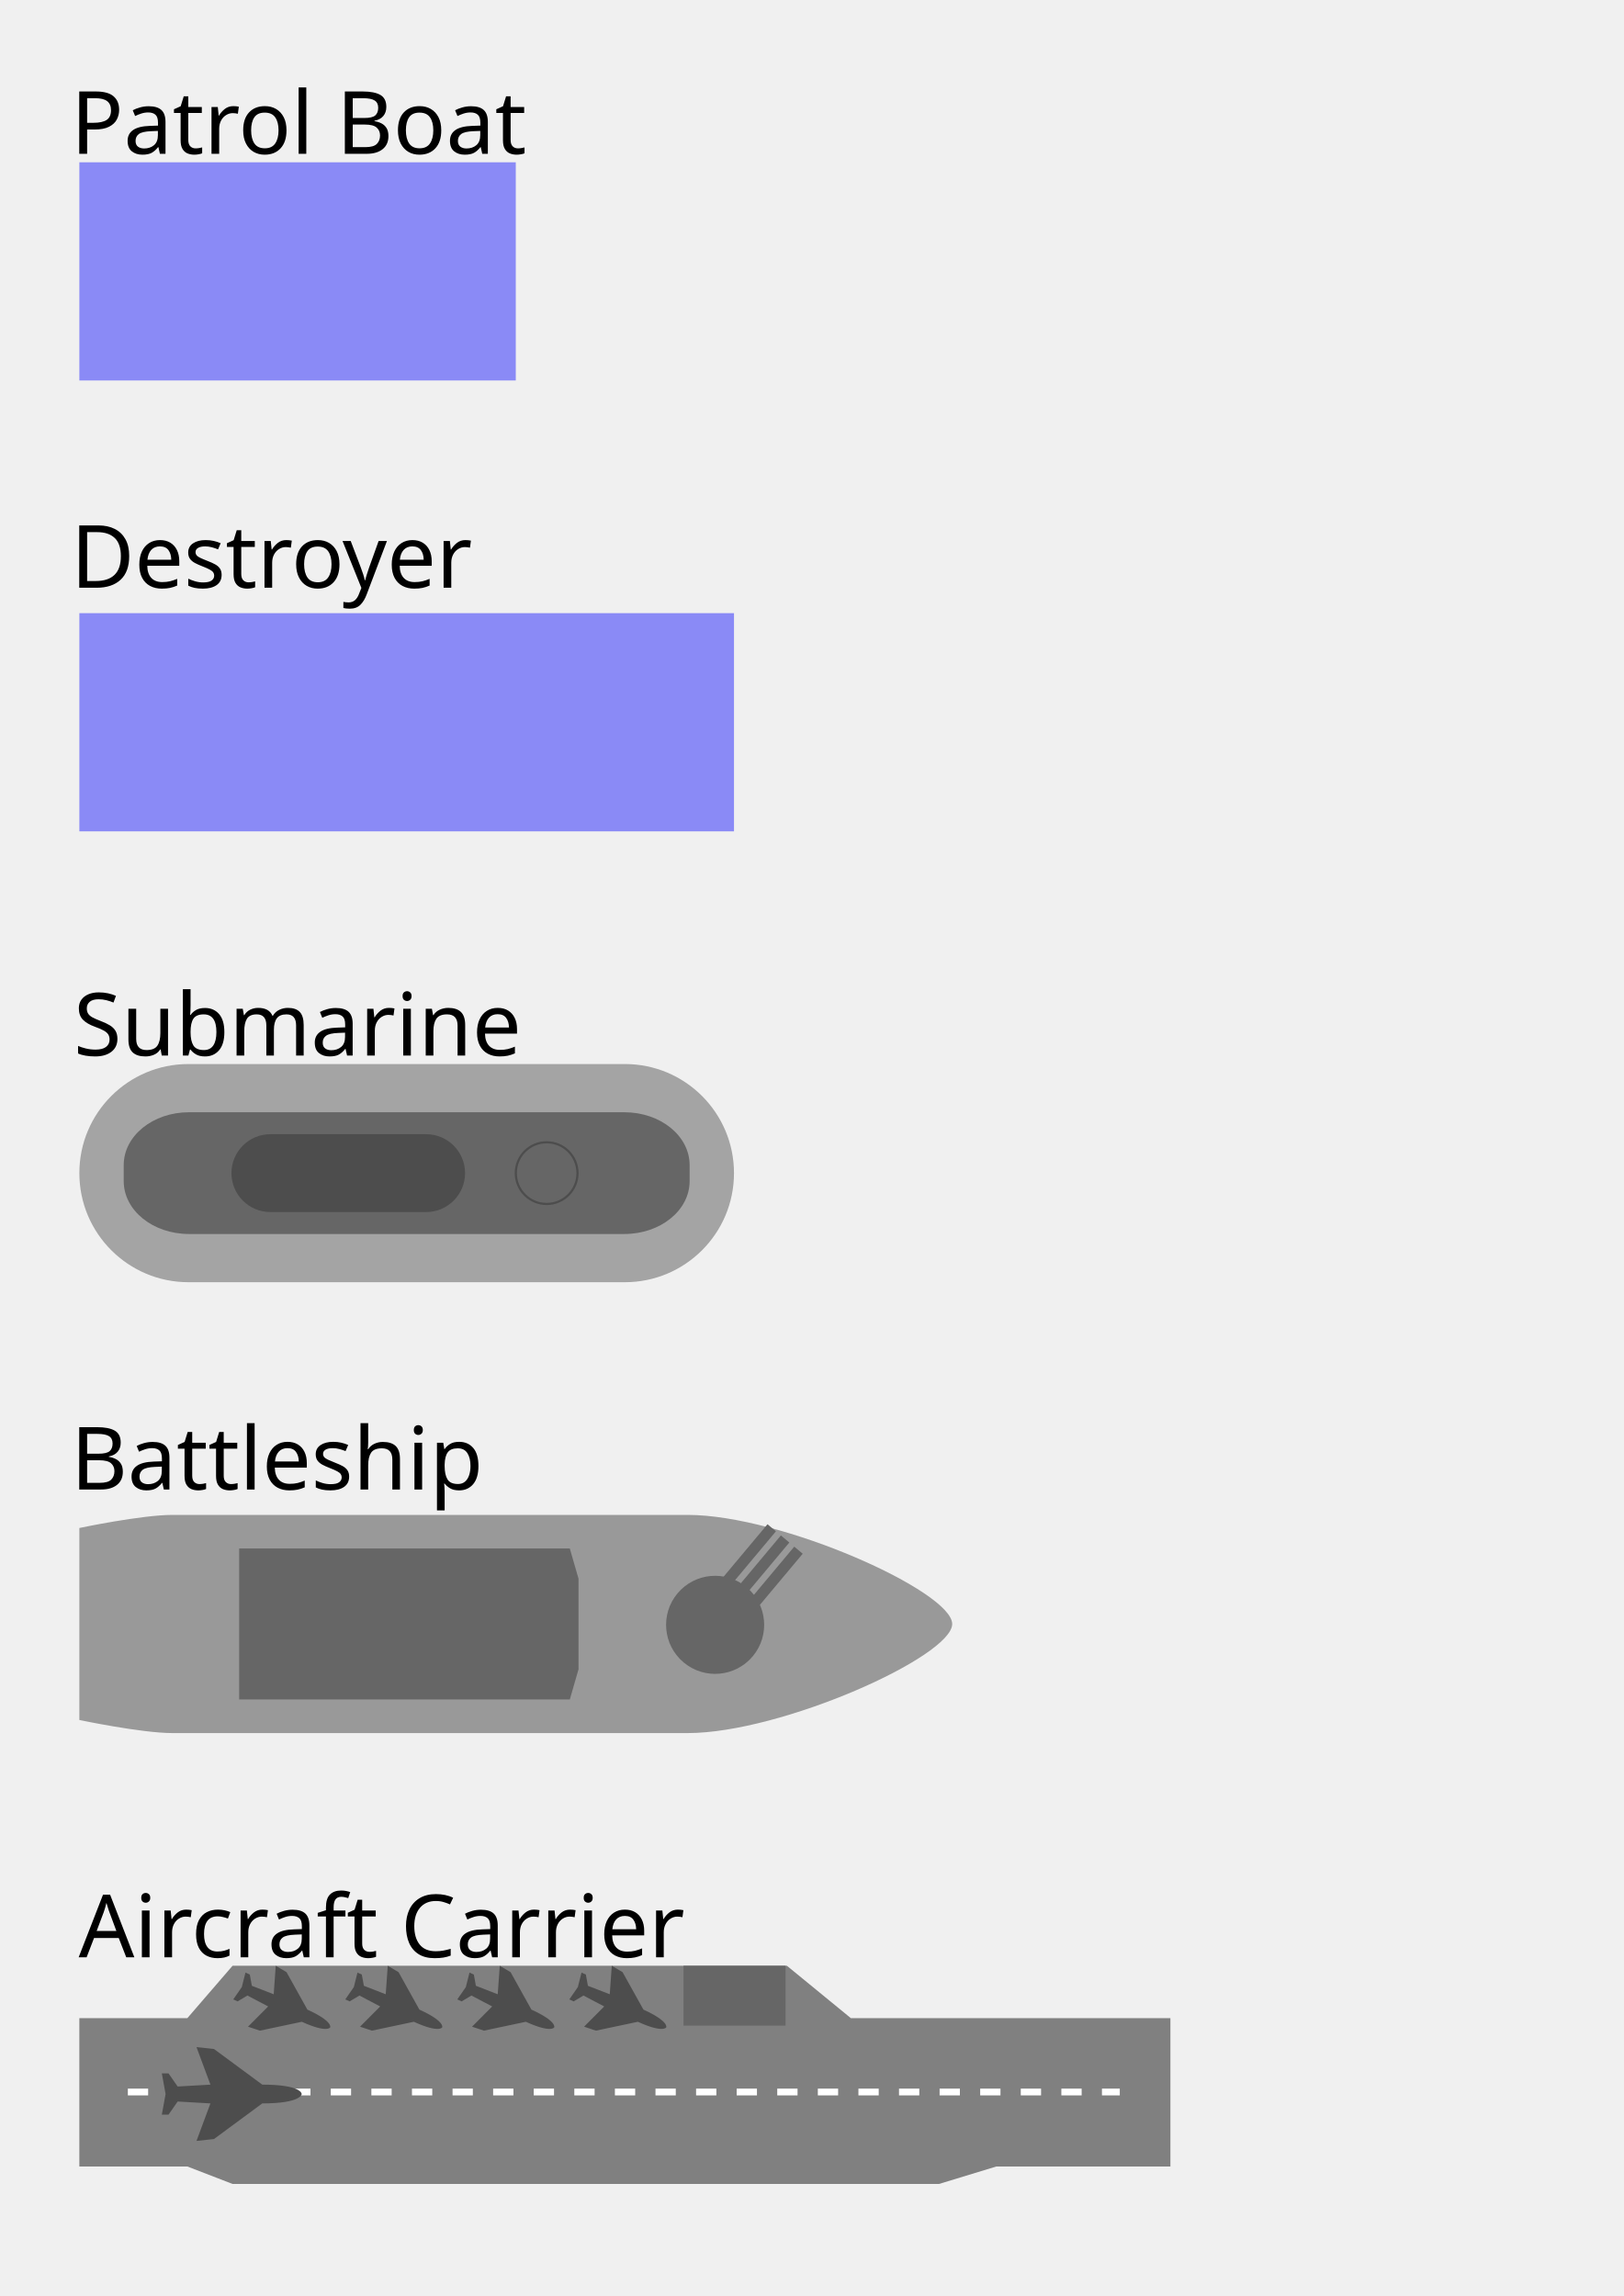
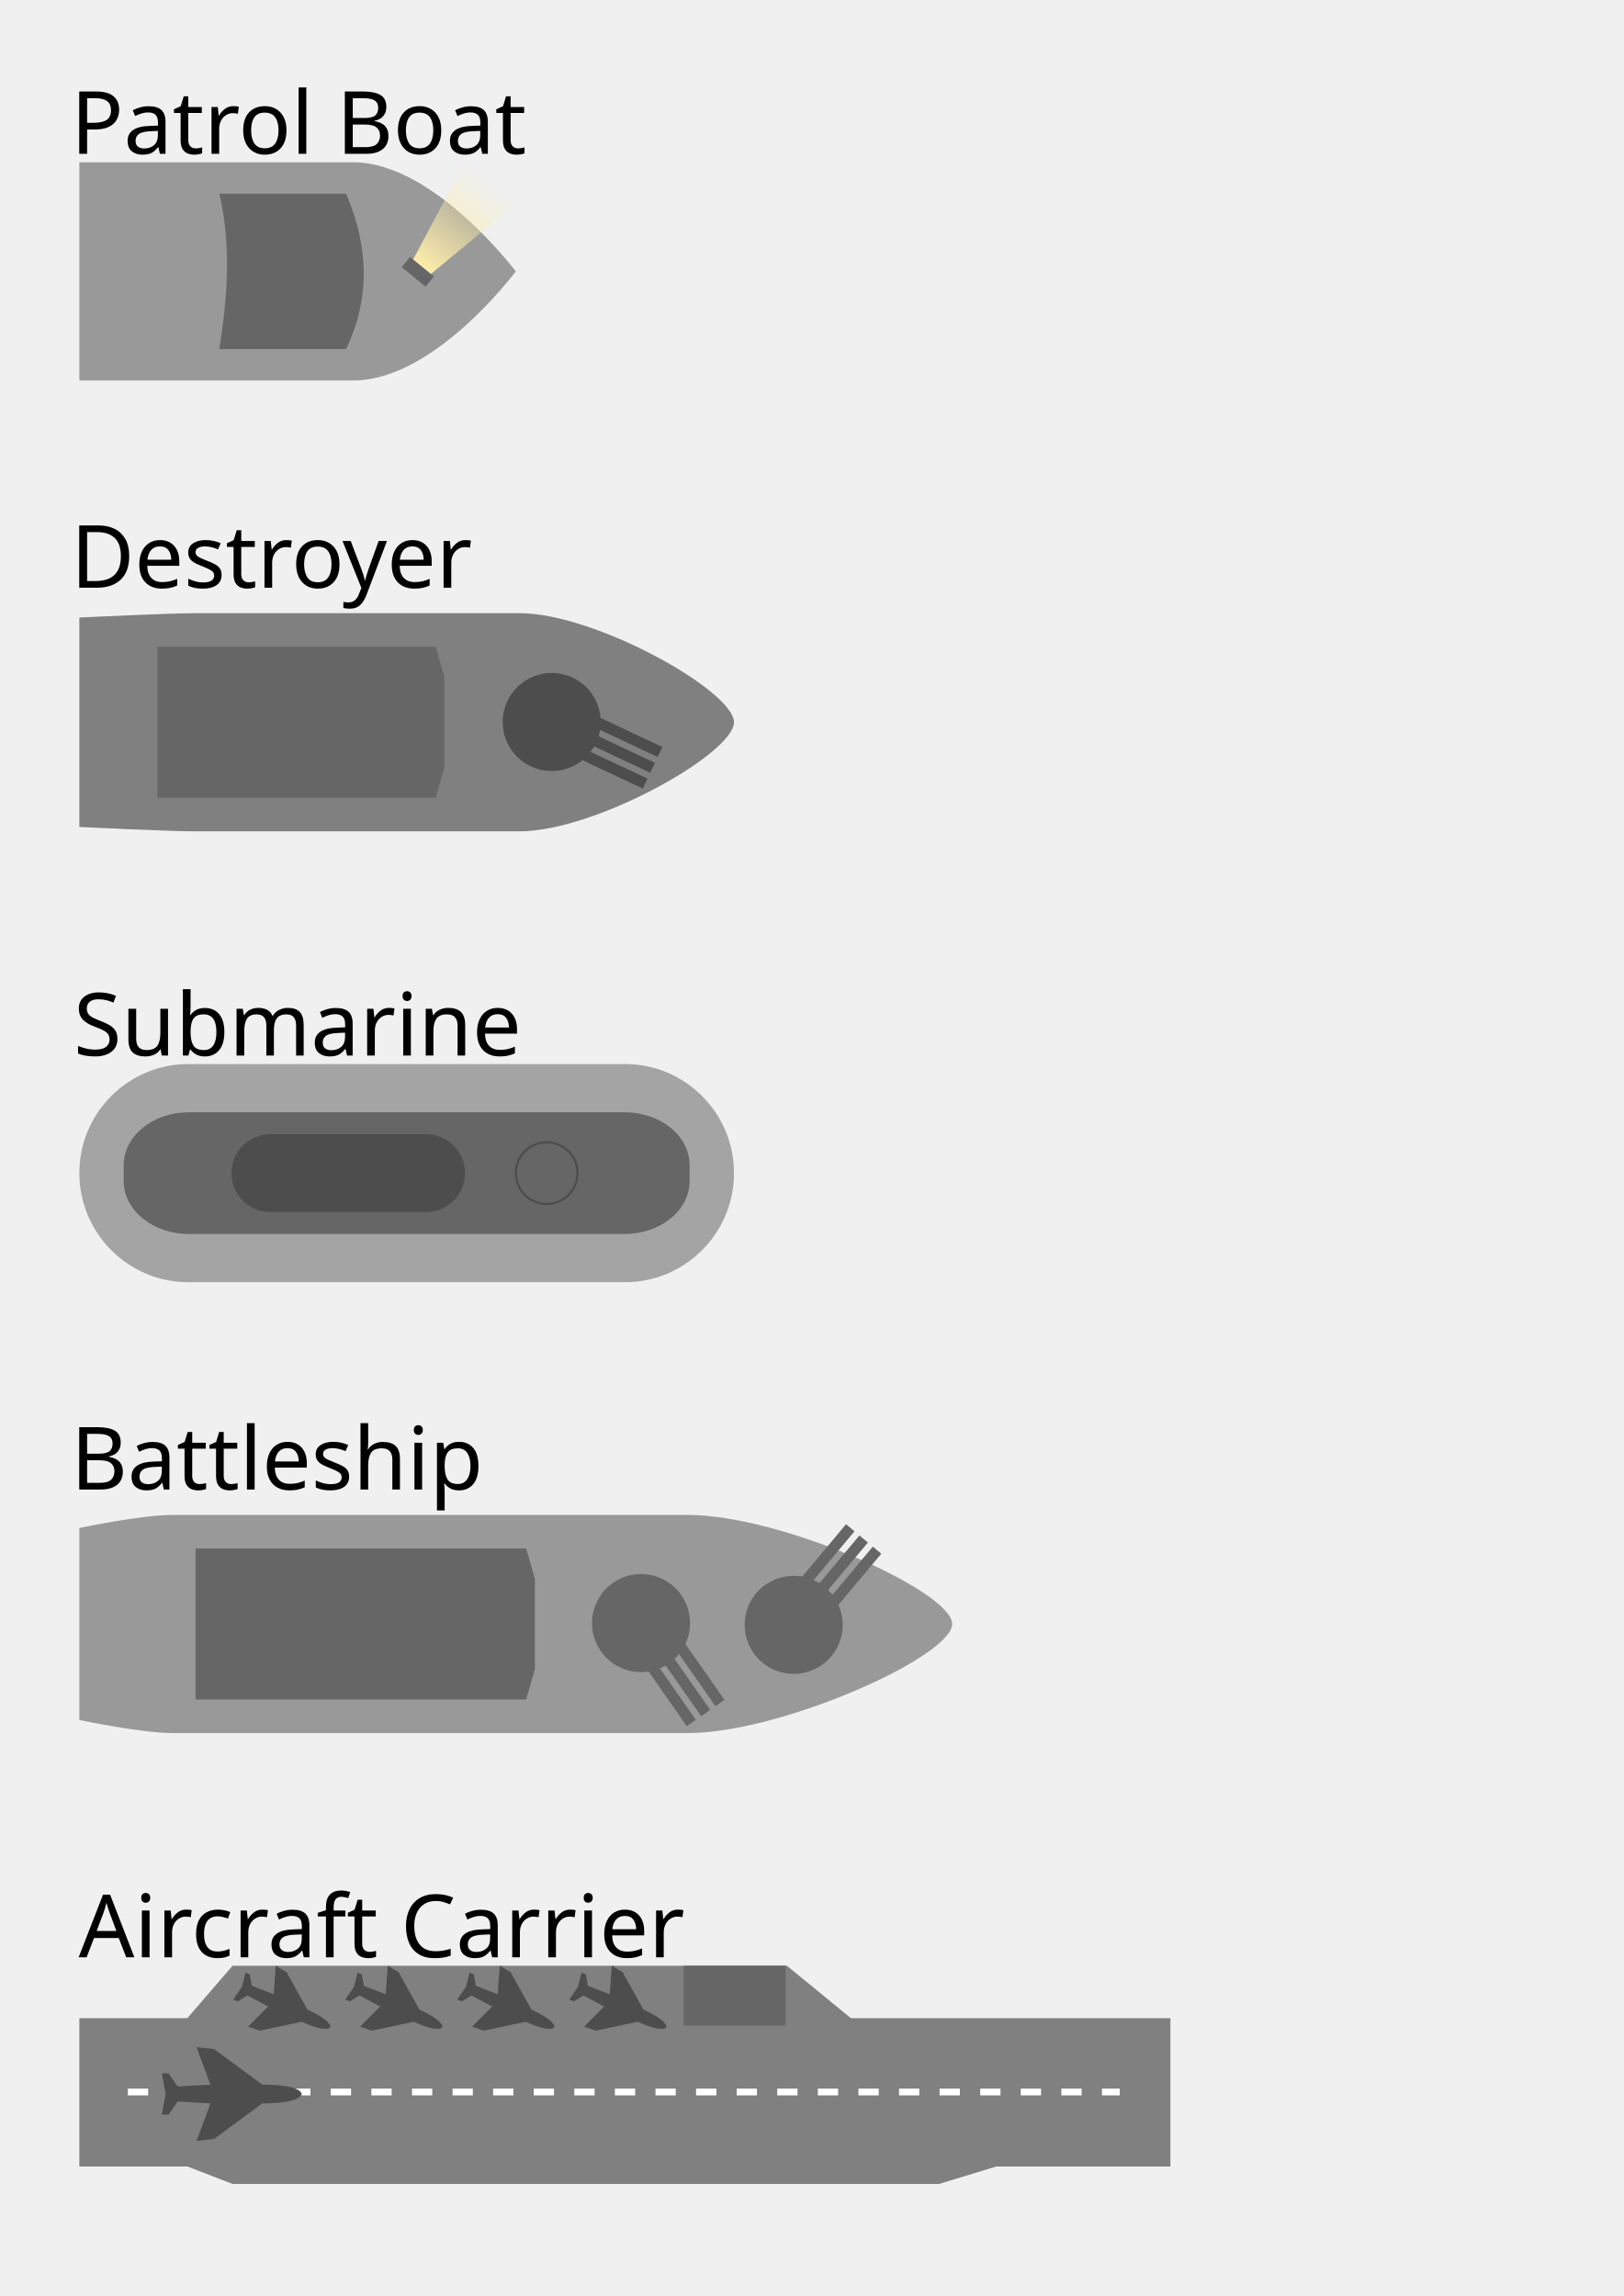
- <svg xmlns="http://www.w3.org/2000/svg" width="744.094" height="1052.362" id="svg2" version="1.1">
-   <defs id="defs4" />
+ <svg xmlns="http://www.w3.org/2000/svg" xmlns:xlink="http://www.w3.org/1999/xlink" width="744.094" height="1052.362" id="svg2" version="1.1">
+   <defs id="defs4">
+     <linearGradient id="linearGradient3916">
+       <stop style="stop-color:#ffeeaa;stop-opacity:1;" offset="0" id="stop3918" />
+       <stop style="stop-color:#ffeeaa;stop-opacity:0;" offset="1" id="stop3920" />
+     </linearGradient>
+     <linearGradient xlink:href="#linearGradient3916" id="linearGradient3928" gradientUnits="userSpaceOnUse" x1="193.444" y1="126.557" x2="243.952" y2="126.557" />
+   </defs>
  <g id="layer1">
-     <rect style="opacity:0.422;fill:#0000ff;fill-opacity:1;stroke:none" id="rect2985" width="200" height="100" x="36.365" y="74.387" ry="0" />
-     <rect ry="0" y="281.041" x="36.365" height="100" width="300" id="rect2987" style="opacity:0.422;fill:#0000ff;fill-opacity:1;stroke:none" />
    <text xml:space="preserve" style="font-size:40px;font-style:normal;font-weight:normal;line-height:125%;letter-spacing:0px;word-spacing:0px;fill:#000000;fill-opacity:1;stroke:none;font-family:Sans" x="32.44" y="70.494" id="text2995">
      <tspan id="tspan2997" x="32.44" y="70.494">Patrol Boat</tspan>
    </text>
    <text xml:space="preserve" style="font-size:40px;font-style:normal;font-weight:normal;line-height:125%;letter-spacing:0px;word-spacing:0px;fill:#000000;fill-opacity:1;stroke:none;font-family:Sans" x="32.44" y="269.394" id="text2999">
      <tspan id="tspan3001" x="32.44" y="269.394">Destroyer</tspan>
    </text>
    <text xml:space="preserve" style="font-size:40px;font-style:normal;font-weight:normal;line-height:125%;letter-spacing:0px;word-spacing:0px;fill:#000000;fill-opacity:1;stroke:none;font-family:Sans" x="33.729" y="483.802" id="text3003">
      <tspan id="tspan3005" x="33.729" y="483.802">Submarine</tspan>
    </text>
    <text xml:space="preserve" style="font-size:40px;font-style:normal;font-weight:normal;line-height:125%;letter-spacing:0px;word-spacing:0px;fill:#000000;fill-opacity:1;stroke:none;font-family:Sans" x="32.44" y="682.702" id="text3007">
      <tspan id="tspan3009" x="32.44" y="682.702">Battleship</tspan>
    </text>
    <text xml:space="preserve" style="font-size:40px;font-style:normal;font-weight:normal;line-height:125%;letter-spacing:0px;word-spacing:0px;fill:#000000;fill-opacity:1;stroke:none;font-family:Sans" x="36.053" y="897.11" id="text3011">
      <tspan id="tspan3013" x="36.053" y="897.11">Aircraft Carrier</tspan>
    </text>
    <g id="g3884">
      <g transform="translate(0,-4.1015624e-6)" id="g3810">
        <path style="fill:#808080;fill-opacity:1;stroke:none" d="m 36.365,925.003 49.497,0 20.708,-24 254.053,0 29.294,24 146.447,0 0,68 -79.777,0 -26.264,8 -323.754,0 -20.708,-8 -49.497,0 z" id="rect3034" />
        <path style="fill:#ffffff;stroke:#ffffff;stroke-width:3.1;stroke-linecap:butt;stroke-linejoin:miter;stroke-miterlimit:4;stroke-opacity:1;stroke-dasharray:9.3, 9.3;stroke-dashoffset:0" d="m 58.589,958.862 454.569,0" id="path3037" />
      </g>
      <path id="rect3807" d="m 120.198,964.084 -22.136,16.336 -8.016,0.86 6.392,-17.196 -15.023,-0.86 -4.192,6.019 -3.063,0 1.72,-9.458 -1.72,-9.458 3.063,0 4.192,6.019 15.023,-0.86 -6.392,-17.196 8.016,0.86 22.136,16.336 c 18.231,0 18.059,4.299 18.059,4.299 0,0 -0.048,4.299 -18.059,4.299 z" style="fill:#4d4d4d;fill-opacity:1;stroke:none" />
      <g transform="translate(28.57143,78.10164)" id="g3824">
        <path id="path3814" d="m 109.748,848.571 -19.203,4.066 -5.46,-1.812 9.234,-9.279 -9.501,-5 -4.501,2.67 -1.989,-0.906 3.912,-5.635 1.679,-6.652 1.989,0.906 0.943,5.149 10.009,3.884 0.933,-13.059 4.951,2.929 9.545,17.156 c 11.838,5.391 10.456,8.132 10.456,8.132 0,0 -1.302,2.778 -12.997,-2.547 z" style="fill:#4d4d4d;fill-opacity:1;stroke:none" />
        <path style="fill:#4d4d4d;fill-opacity:1;stroke:none" d="m 161.081,848.571 -19.203,4.066 -5.46,-1.812 9.234,-9.279 -9.501,-5 -4.501,2.67 -1.989,-0.906 3.912,-5.635 1.679,-6.652 1.989,0.906 0.943,5.149 10.009,3.884 0.933,-13.059 4.951,2.929 9.545,17.156 c 11.838,5.391 10.456,8.132 10.456,8.132 0,0 -1.302,2.778 -12.997,-2.547 z" id="path3816" />
        <path id="path3818" d="m 212.414,848.571 -19.203,4.066 -5.46,-1.812 9.234,-9.279 -9.501,-5 -4.501,2.67 -1.989,-0.906 3.912,-5.635 1.679,-6.652 1.989,0.906 0.943,5.149 10.009,3.884 0.933,-13.059 4.951,2.929 9.545,17.156 c 11.838,5.391 10.456,8.132 10.456,8.132 0,0 -1.302,2.778 -12.997,-2.547 z" style="fill:#4d4d4d;fill-opacity:1;stroke:none" />
        <path id="path3822" d="m 263.748,848.571 -19.203,4.066 -5.46,-1.812 9.234,-9.279 -9.501,-5 -4.501,2.67 -1.989,-0.906 3.912,-5.635 1.679,-6.652 1.989,0.906 0.943,5.149 10.009,3.884 0.933,-13.059 4.951,2.929 9.545,17.156 c 11.838,5.391 10.456,8.132 10.456,8.132 0,0 -1.302,2.778 -12.997,-2.547 z" style="fill:#4d4d4d;fill-opacity:1;stroke:none" />
      </g>
      <rect y="901.003" x="313.225" height="27.439" width="46.775" id="rect3830" style="fill:#666666;fill-opacity:1;stroke:none" />
    </g>
-     <g id="g3874">
-       <path id="rect3832" d="m 315.086,794.349 c -76.014,0 -157.361,0 -236.042,0 -14.226,0 -42.679,-6 -42.679,-6 l 0,-88 c 0,0 28.453,-6 42.679,-6 78.681,0 160.028,0 236.042,0 43.093,0 121.279,35.111 121.279,50 0,14.889 -78.186,50 -121.279,50 z" style="fill:#999999;fill-opacity:1;stroke:none" />
-       <path id="rect3835" d="m 109.602,709.752 151.523,0 4,13.839 c 0,13.839 0,27.678 0,41.517 l -4,13.839 -151.523,0 z" style="fill:#666666;fill-opacity:1;stroke:none" />
-       <g transform="matrix(0.6418468,-0.7668329,0.7668329,0.6418468,-453.3004,518.1483)" id="g3852">
-         <path style="fill:#666666;fill-opacity:1;stroke:none" id="path3839" d="m 361.13,749.064 c 0,12.413 -10.063,22.476 -22.476,22.476 -12.413,0 -22.476,-10.063 -22.476,-22.476 0,-12.413 10.063,-22.476 22.476,-22.476 12.413,0 22.476,10.063 22.476,22.476 z" transform="translate(-11.11168,-4.714592)" />
-         <g id="g3847">
-           <rect y="733.154" x="342.947" height="5.051" width="35.355" id="rect3841" style="fill:#666666;fill-opacity:1;stroke:none" />
-           <rect style="fill:#666666;fill-opacity:1;stroke:none" id="rect3843" width="35.355" height="5.051" x="342.947" y="741.154" />
-           <rect y="749.154" x="342.947" height="5.051" width="35.355" id="rect3845" style="fill:#666666;fill-opacity:1;stroke:none" />
-         </g>
+     <path style="fill:#999999;fill-opacity:1;stroke:none" d="m 315.086,794.349 c -76.014,0 -157.361,0 -236.042,0 -14.226,0 -42.679,-6 -42.679,-6 l 0,-88 c 0,0 28.453,-6 42.679,-6 78.681,0 160.028,0 236.042,0 43.093,0 121.279,35.111 121.279,50 0,14.889 -78.186,50 -121.279,50 z" id="rect3832" />
+     <path style="fill:#666666;fill-opacity:1;stroke:none" d="m 89.602,709.752 151.523,0 4,13.839 c 0,13.839 0,27.678 0,41.517 l -4,13.839 -151.523,0 z" id="rect3835" />
+     <g id="g3852" transform="matrix(0.6418468,-0.7668329,0.7668329,0.6418468,-417.3004,518.1483)">
+       <path transform="translate(-11.11168,-4.714592)" d="m 361.13,749.064 c 0,12.413 -10.063,22.476 -22.476,22.476 -12.413,0 -22.476,-10.063 -22.476,-22.476 0,-12.413 10.063,-22.476 22.476,-22.476 12.413,0 22.476,10.063 22.476,22.476 z" id="path3839" style="fill:#666666;fill-opacity:1;stroke:none" />
+       <g id="g3847">
+         <rect style="fill:#666666;fill-opacity:1;stroke:none" id="rect3841" width="35.355" height="5.051" x="342.947" y="733.154" />
+         <rect y="741.154" x="342.947" height="5.051" width="35.355" id="rect3843" style="fill:#666666;fill-opacity:1;stroke:none" />
+         <rect style="fill:#666666;fill-opacity:1;stroke:none" id="rect3845" width="35.355" height="5.051" x="342.947" y="749.154" />
      </g>
    </g>
    <g id="g3898">
      <g id="g3869">
        <rect ry="50" y="487.695" x="36.365" height="100" width="300" id="rect3860" style="fill:#808080;fill-opacity:1;stroke:none;opacity:0.679" />
        <path style="fill:#666666;fill-opacity:1;stroke:none" d="m 86.641,509.792 199.448,0 c 16.59,0 29.946,10.812 29.946,24.242 l 0,7.322 c 0,13.43 -13.356,24.242 -29.946,24.242 l -199.448,0 c -16.59,0 -29.946,-10.812 -29.946,-24.242 l 0,-7.322 c 0,-13.43 13.356,-24.242 29.946,-24.242 z" id="rect3862" />
        <rect style="fill:#4d4d4d;fill-opacity:1;stroke:none" id="rect3867" width="107.061" height="35.687" x="106.066" y="519.852" ry="17.843" />
      </g>
      <path transform="translate(-10.10153,-4.539856)" d="m 274.761,542.235 a 14.142,14.142 0 1 1 -28.284,0 14.142,14.142 0 1 1 28.284,0 z" id="path3896" style="fill:none;stroke:#4d4d4d" />
    </g>
+     <g id="g3930">
+       <path id="rect3905" d="m 161.958,174.387 c -44.531,0 -125.593,0 -125.593,0 l 0,-100 c 0,0 81.062,0 125.593,0 36.783,0 74.407,50 74.407,50 0,0 -37.119,50 -74.407,50 z" style="fill:#999999;fill-opacity:1;stroke:none" />
+       <path id="rect3908" d="m 100.51,88.779 58.084,0 c 10.51,24.395 11.037,48.167 0,71.216 l -58.084,0 c 3.738,-23.739 5.609,-47.477 0,-71.216 z" style="fill:#666666;fill-opacity:1;stroke:none" />
+       <g transform="matrix(0.6324976,-0.7745623,0.7745623,0.6324976,-27.61779,192.8155)" id="g3924">
+         <path style="fill:url(#linearGradient3928);fill-opacity:1;stroke:none" d="m 193.444,121.507 50.508,-10 0,30.102 -50.508,-10 z" id="rect3913" />
+         <rect style="fill:#666666;fill-opacity:1;stroke:none" id="rect3911" width="6.061" height="14.142" x="188.393" y="119.486" />
+       </g>
+     </g>
+     <path style="fill:#808080;fill-opacity:1;stroke:none" d="m 238.083,381.041 c -49.858,0 -109.819,0 -148.524,0 -11.94,0 -53.193,-2 -53.193,-2 l 0,-96 c 0,0 41.253,-2 53.193,-2 38.705,0 98.666,0 148.524,0 34.761,0 98.283,35.694 98.283,50 0,14.306 -63.522,50 -98.283,50 z" id="rect3937" />
+     <g transform="matrix(0.9049609,0.4254948,-0.4254948,0.9049609,273.1428,-482.0493)" id="g3948" style="fill:#4d4d4d">
+       <path style="fill:#4d4d4d;fill-opacity:1;stroke:none" id="path3950" d="m 361.13,749.064 a 22.476,22.476 0 1 1 -44.952,0 22.476,22.476 0 1 1 44.952,0 z" transform="translate(-11.11168,-4.714592)" />
+       <g id="g3952" style="fill:#4d4d4d">
+         <rect y="733.154" x="342.947" height="5.051" width="35.355" id="rect3954" style="fill:#4d4d4d;fill-opacity:1;stroke:none" />
+         <rect style="fill:#4d4d4d;fill-opacity:1;stroke:none" id="rect3956" width="35.355" height="5.051" x="342.947" y="741.154" />
+         <rect y="749.154" x="342.947" height="5.051" width="35.355" id="rect3958" style="fill:#4d4d4d;fill-opacity:1;stroke:none" />
+       </g>
+     </g>
+     <path id="path3960" d="m 72.124,296.444 127.523,0 4,13.839 c 0,13.839 0,27.678 0,41.517 l -4,13.839 -127.523,0 z" style="fill:#666666;fill-opacity:1;stroke:none" />
+     <g transform="matrix(0.5727989,0.8196959,-0.8196959,0.5727989,716.2821,49.088)" id="g3962">
+       <path style="fill:#666666;fill-opacity:1;stroke:none" id="path3964" d="m 361.13,749.064 a 22.476,22.476 0 1 1 -44.952,0 22.476,22.476 0 1 1 44.952,0 z" transform="translate(-11.11168,-4.714592)" />
+       <g id="g3966">
+         <rect y="733.154" x="342.947" height="5.051" width="35.355" id="rect3968" style="fill:#666666;fill-opacity:1;stroke:none" />
+         <rect style="fill:#666666;fill-opacity:1;stroke:none" id="rect3970" width="35.355" height="5.051" x="342.947" y="741.154" />
+         <rect y="749.154" x="342.947" height="5.051" width="35.355" id="rect3972" style="fill:#666666;fill-opacity:1;stroke:none" />
+       </g>
+     </g>
  </g>
</svg>
